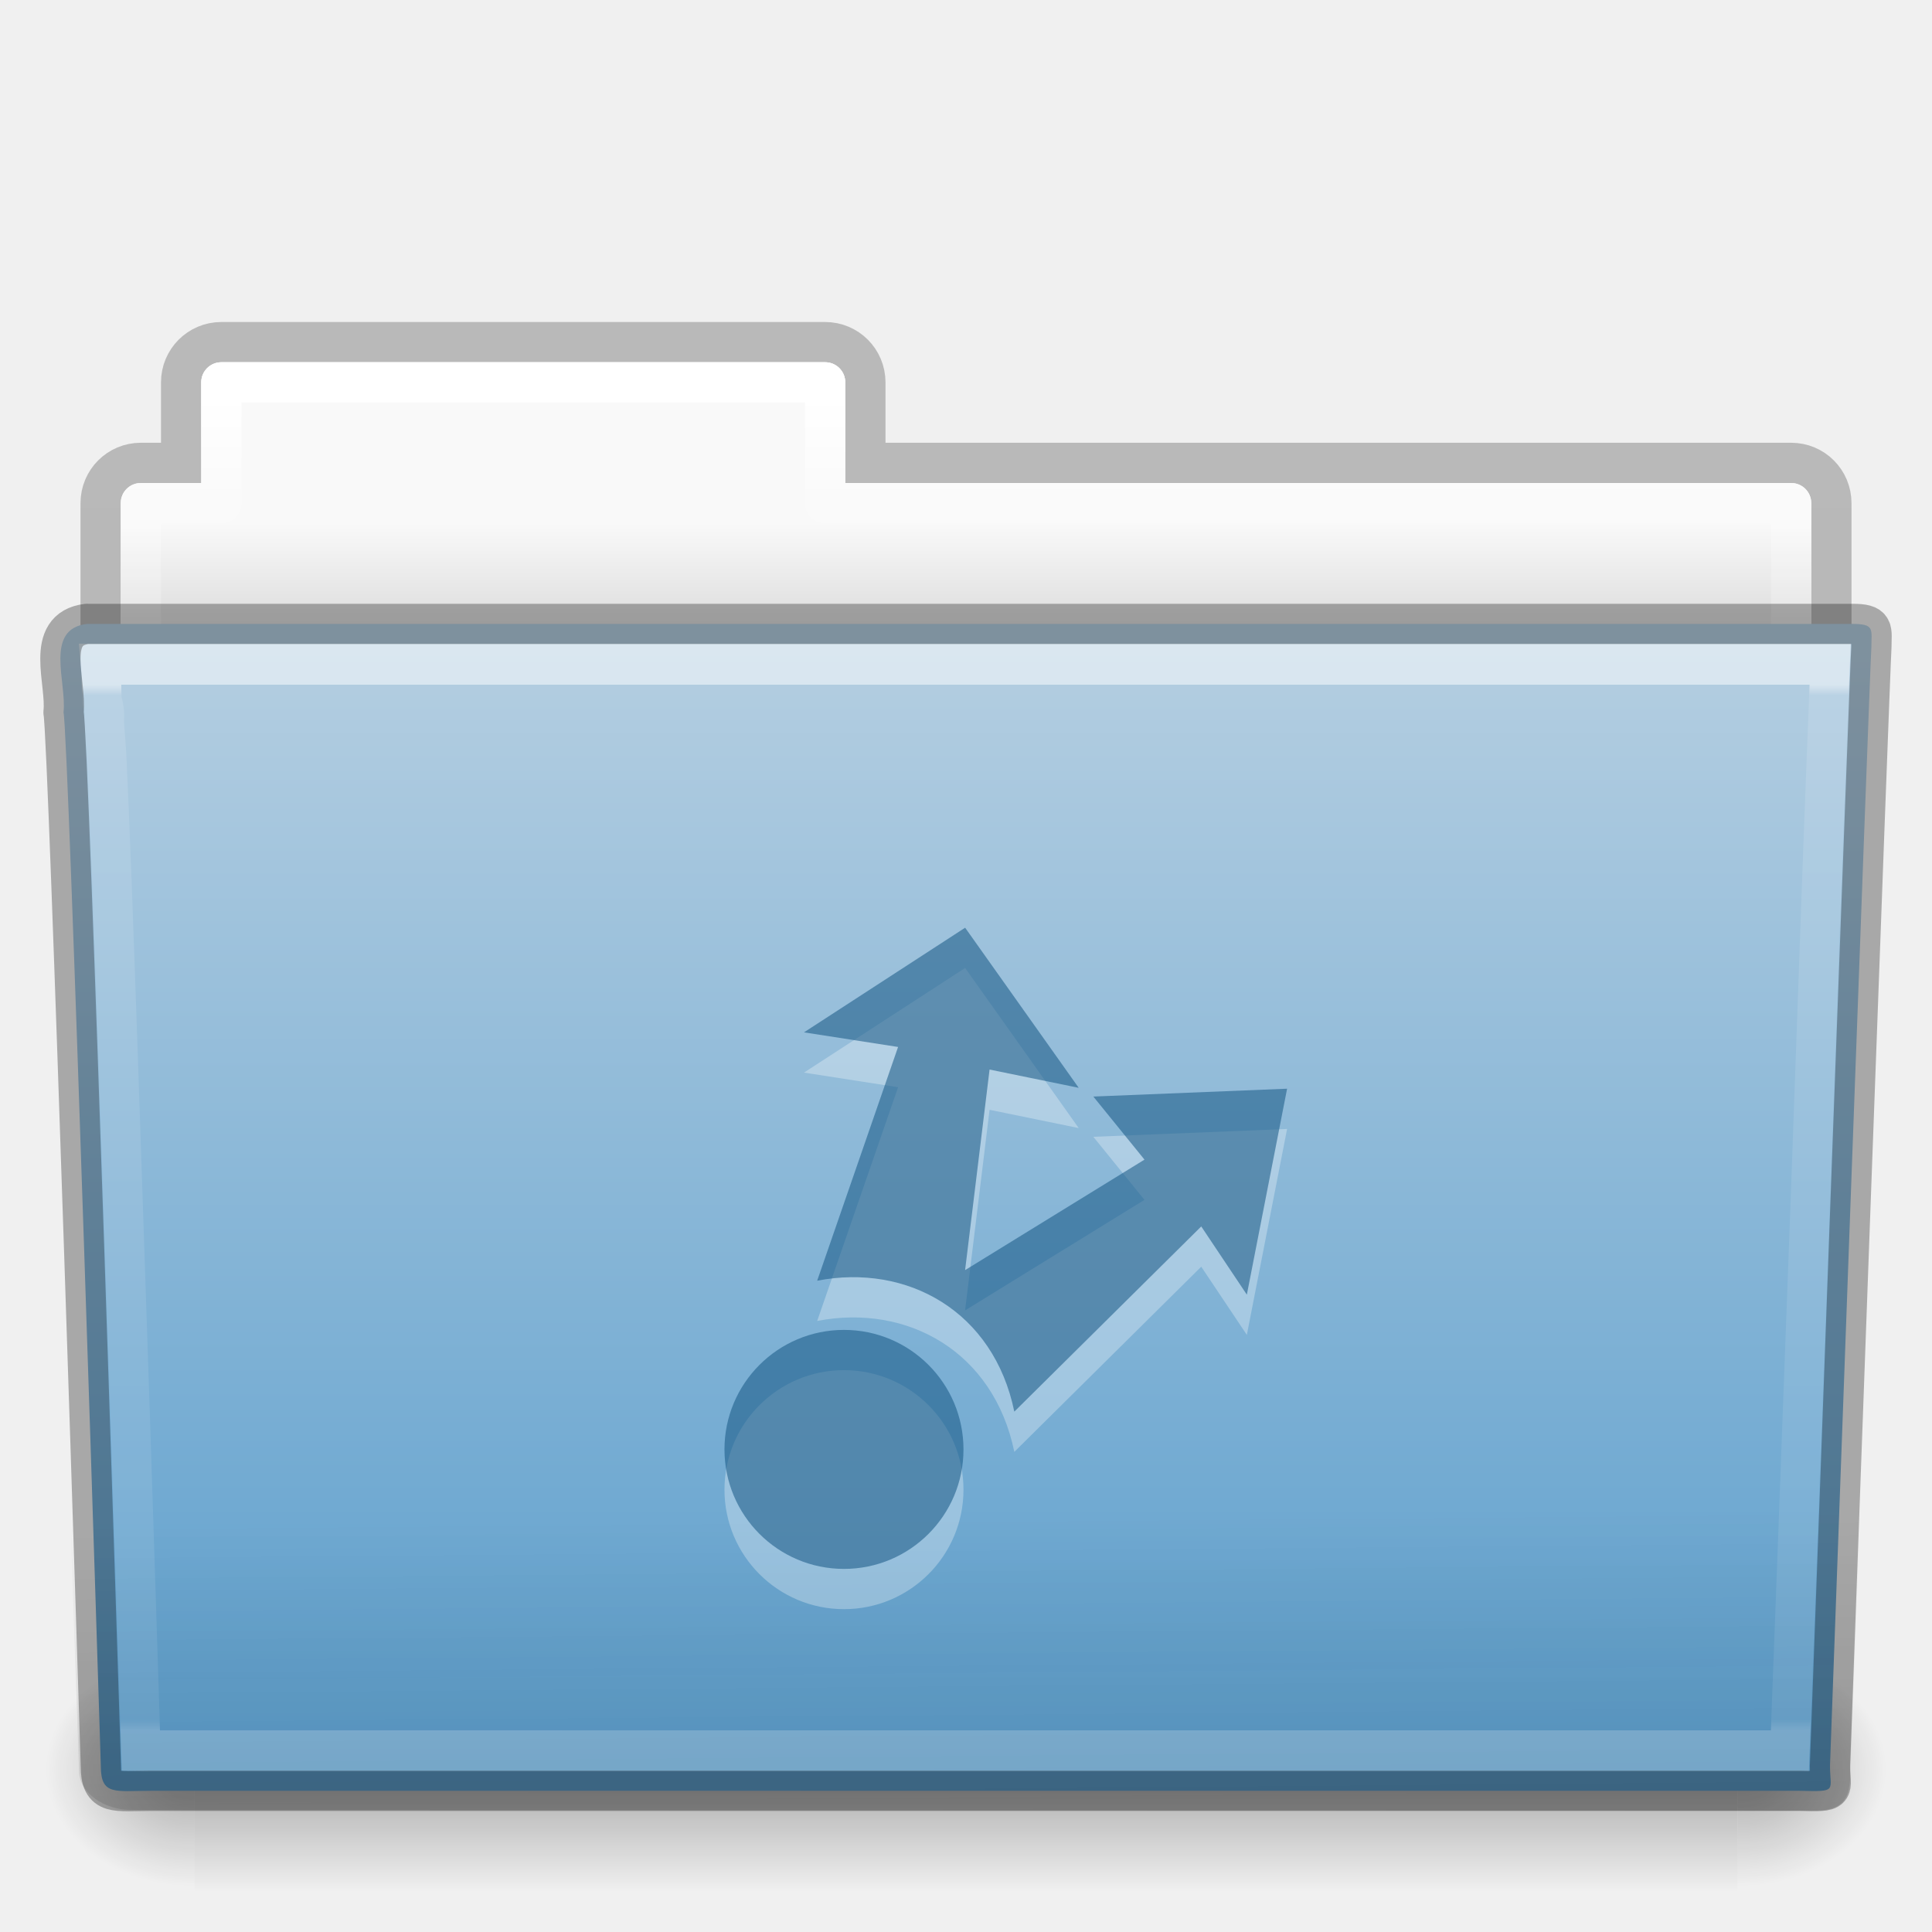
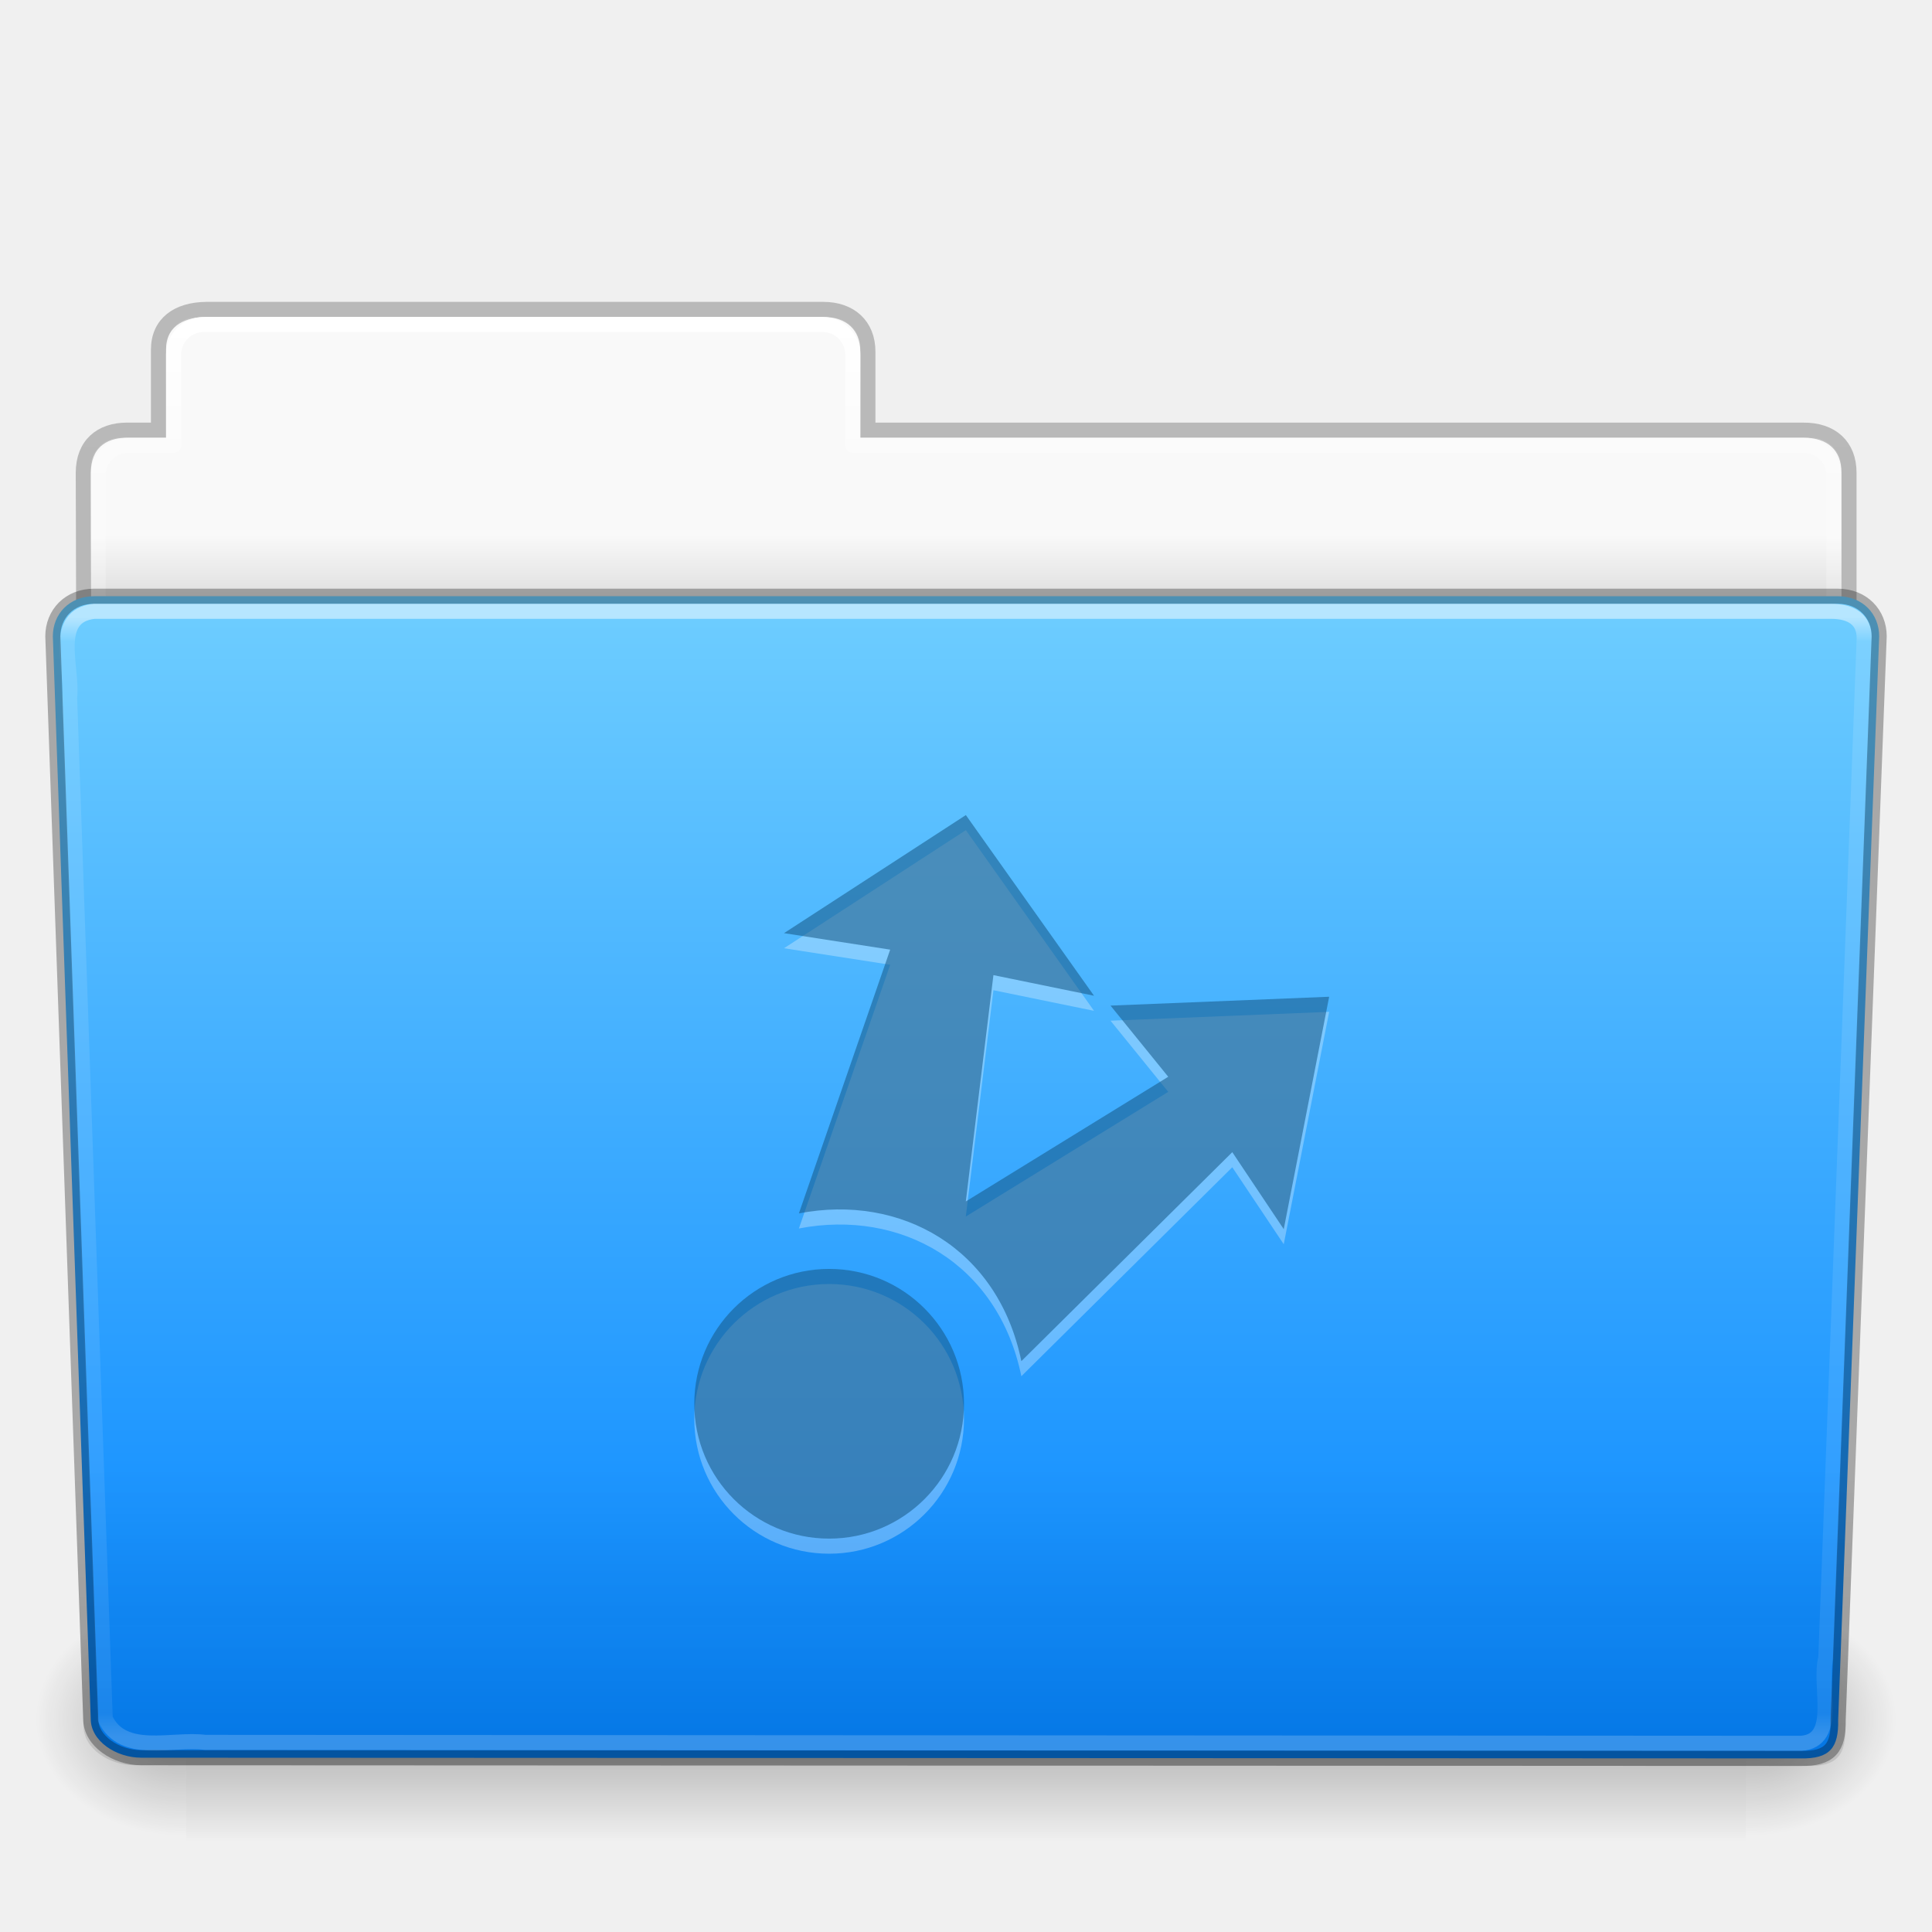
- <svg xmlns="http://www.w3.org/2000/svg" xmlns:xlink="http://www.w3.org/1999/xlink" width="48px" height="48px" id="svg21169" version="1.1">
-   <defs id="defs21171">
-     <linearGradient xlink:href="#linearGradient3454-2-8-6-1-1-8-0-6-7-3-1" id="linearGradient3381-56-2-7-5-0-8-0-0-4-6-1" gradientUnits="userSpaceOnUse" gradientTransform="matrix(0.8918903,0,0,1.058028,3.120661,5.353602)" x1="42.471" y1="11.953" x2="42.471" y2="35.582" />
-     <linearGradient id="linearGradient3454-2-8-6-1-1-8-0-6-7-3-1">
-       <stop offset="0" style="stop-color:#ffffff;stop-opacity:1" id="stop3456-4-7-9-4-0-3-6-2-9-6-7" />
-       <stop offset="0.01" style="stop-color:#ffffff;stop-opacity:0.235" id="stop3458-39-0-8-61-3-8-9-0-4-7-1" />
-       <stop offset="0.99" style="stop-color:#ffffff;stop-opacity:0.157" id="stop3460-7-5-4-1-6-6-6-2-1-4-0" />
-       <stop offset="1" style="stop-color:#ffffff;stop-opacity:0.392" id="stop3462-0-5-6-6-2-1-6-0-3-1-3" />
+ <svg xmlns="http://www.w3.org/2000/svg" xmlns:xlink="http://www.w3.org/1999/xlink" width="128" height="128" id="svg29188" version="1.1">
+   <defs id="defs29190">
+     <linearGradient xlink:href="#linearGradient8272" id="linearGradient22536" gradientUnits="userSpaceOnUse" gradientTransform="matrix(2.665841,0,0,2.717099,-143.3328,-69.19882)" x1="97.539" y1="16.962" x2="97.539" y2="44.261" />
+     <linearGradient id="linearGradient8272">
+       <stop offset="0" style="stop-color:#ffffff;stop-opacity:1" id="stop8274" />
+       <stop offset="0.022" style="stop-color:#ffffff;stop-opacity:0.235" id="stop8276" />
+       <stop offset="0.979" style="stop-color:#ffffff;stop-opacity:0.157" id="stop8278" />
+       <stop offset="1" style="stop-color:#ffffff;stop-opacity:0.392" id="stop8280" />
    </linearGradient>
-     <linearGradient xlink:href="#linearGradient6129-963-697-142-998-580-273-0-8-4-9-0-0-0-1-3-6" id="linearGradient3072-0-3-0-7-4-8-7-3-6-5" gradientUnits="userSpaceOnUse" gradientTransform="matrix(1.144692,0,0,0.9977536,-3.466085,1.098828)" x1="22.935" y1="49.629" x2="22.809" y2="36.658" />
-     <linearGradient id="linearGradient6129-963-697-142-998-580-273-0-8-4-9-0-0-0-1-3-6">
-       <stop id="stop2661-3-02-4-8-0-4-3-4-7-9" style="stop-color:#0a0a0a;stop-opacity:0.498" offset="0" />
-       <stop id="stop2663-2-8-06-2-4-6-4-3-8-8" style="stop-color:#0a0a0a;stop-opacity:0" offset="1" />
+     <linearGradient xlink:href="#linearGradient6129-963-697-142-998-580-273" id="linearGradient22532" gradientUnits="userSpaceOnUse" gradientTransform="matrix(3.036796,0,0,2.69097,-8.883113,-65.36461)" x1="22.935" y1="49.629" x2="22.935" y2="36.599" />
+     <linearGradient id="linearGradient6129-963-697-142-998-580-273">
+       <stop id="stop2661" style="stop-color:#0a0a0a;stop-opacity:0.498" offset="0" />
+       <stop id="stop2663" style="stop-color:#0a0a0a;stop-opacity:0" offset="1" />
    </linearGradient>
-     <linearGradient xlink:href="#linearGradient4632-0-6-4" id="linearGradient4638-4-6-8-9-9-5-8-7-2-3" x1="35.793" y1="17.118" x2="35.793" y2="43.761" gradientUnits="userSpaceOnUse" gradientTransform="matrix(1,0,0,1.035714,1.4680025e-5,-1.589102)" />
+     <linearGradient xlink:href="#linearGradient4632-0-6-4" id="linearGradient22528" gradientUnits="userSpaceOnUse" gradientTransform="matrix(1,0,0,1.026667,147,-70.18659)" x1="-91" y1="44" x2="-91" y2="119.06" />
    <linearGradient id="linearGradient4632-0-6-4">
-       <stop style="stop-color:#b4cee1;stop-opacity:1;" offset="0" id="stop4634-4-4-7" />
-       <stop style="stop-color:#5d9fcd;stop-opacity:1;" offset="1" id="stop4636-3-1-5" />
+       <stop style="stop-color:#6fceff;stop-opacity:1;" offset="0" id="stop4634-4-4-7" />
+       <stop style="stop-color:#0484ff;stop-opacity:1;" offset="1" id="stop4636-3-1-5" />
    </linearGradient>
-     <radialGradient xlink:href="#linearGradient5060-820-9-0-7-1-7-7-1-6-6-0" id="radialGradient3080-2-3-9-9-8-8-9-6-1-3" gradientUnits="userSpaceOnUse" gradientTransform="matrix(-0.03079083,0,0,0.02470588,23.38981,31.94163)" cx="605.714" cy="486.648" fx="605.714" fy="486.648" r="117.143" />
-     <linearGradient id="linearGradient5060-820-9-0-7-1-7-7-1-6-6-0">
-       <stop id="stop2681-5-4-3-6-3-8-2-6-8-6" style="stop-color:#000000;stop-opacity:1" offset="0" />
-       <stop id="stop2683-8-6-9-4-6-6-2-9-6-6" style="stop-color:#000000;stop-opacity:0" offset="1" />
+     <linearGradient xlink:href="#linearGradient5048-585" id="linearGradient22520" gradientUnits="userSpaceOnUse" gradientTransform="matrix(0.2134205,0,0,0.06641689,-13.14788,75.51857)" x1="302.857" y1="366.648" x2="302.857" y2="609.505" />
+     <linearGradient id="linearGradient5048-585">
+       <stop id="stop2667" style="stop-color:#000000;stop-opacity:0" offset="0" />
+       <stop id="stop2669" style="stop-color:#000000;stop-opacity:1" offset="0.5" />
+       <stop id="stop2671" style="stop-color:#000000;stop-opacity:0" offset="1" />
    </linearGradient>
-     <radialGradient xlink:href="#linearGradient5060-179-2-0-3-6-2-2-8-9-8-8" id="radialGradient3083-4-5-6-4-5-0-5-1-0-7" gradientUnits="userSpaceOnUse" gradientTransform="matrix(0.03079083,0,0,0.02470588,24.61022,31.94163)" cx="605.714" cy="486.648" fx="605.714" fy="486.648" r="117.143" />
-     <linearGradient id="linearGradient5060-179-2-0-3-6-2-2-8-9-8-8">
-       <stop id="stop2675-9-9-4-1-4-4-9-5-7-2" style="stop-color:#000000;stop-opacity:1" offset="0" />
-       <stop id="stop2677-1-7-2-6-1-8-3-8-0-8" style="stop-color:#000000;stop-opacity:0" offset="1" />
+     <radialGradient xlink:href="#linearGradient5060-179" id="radialGradient22522" gradientUnits="userSpaceOnUse" gradientTransform="matrix(0.08277507,0,0,0.06641689,65.62891,75.51857)" cx="605.714" cy="486.648" fx="605.714" fy="486.648" r="117.143" />
+     <linearGradient id="linearGradient5060-179">
+       <stop id="stop2675" style="stop-color:#000000;stop-opacity:1" offset="0" />
+       <stop id="stop2677" style="stop-color:#000000;stop-opacity:0" offset="1" />
    </linearGradient>
-     <linearGradient xlink:href="#linearGradient5048-585-4-0-56-2-5-2-1-1-6-8" id="linearGradient3086-4-4-0-5-5-7-4-8-7-0" gradientUnits="userSpaceOnUse" gradientTransform="matrix(0.07938856,0,0,0.02470588,-4.693285,31.94163)" x1="302.857" y1="366.648" x2="302.857" y2="609.505" />
-     <linearGradient id="linearGradient5048-585-4-0-56-2-5-2-1-1-6-8">
-       <stop id="stop2667-5-0-7-4-7-7-2-4-6-2" style="stop-color:#000000;stop-opacity:0" offset="0" />
-       <stop id="stop2669-4-1-8-0-6-9-3-7-4-6" style="stop-color:#000000;stop-opacity:1" offset="0.5" />
-       <stop id="stop2671-2-6-3-2-0-6-0-0-8-2" style="stop-color:#000000;stop-opacity:0" offset="1" />
+     <radialGradient xlink:href="#linearGradient5060-820" id="radialGradient22524" gradientUnits="userSpaceOnUse" gradientTransform="matrix(-0.08277505,0,0,0.06641689,62.34783,75.51857)" cx="605.714" cy="486.648" fx="605.714" fy="486.648" r="117.143" />
+     <linearGradient id="linearGradient5060-820">
+       <stop id="stop2681" style="stop-color:#000000;stop-opacity:1" offset="0" />
+       <stop id="stop2683" style="stop-color:#000000;stop-opacity:0" offset="1" />
    </linearGradient>
-     <linearGradient xlink:href="#linearGradient4507-9-2-2-3-6-9-9-4-9-0" id="linearGradient3381-5-5-29-4-6-5-0-4-9-2-5" gradientUnits="userSpaceOnUse" gradientTransform="matrix(0.8918903,0,0,1.058028,3.120715,5.353588)" x1="21.37" y1="4.248" x2="21.37" y2="34.143" />
-     <linearGradient id="linearGradient4507-9-2-2-3-6-9-9-4-9-0">
-       <stop id="stop4509-9-8-4-2-3-4-5-1-6-1" style="stop-color:#ffffff;stop-opacity:1" offset="0" />
-       <stop id="stop4511-7-50-2-1-3-9-4-5-9-8" style="stop-color:#ffffff;stop-opacity:0.235" offset="0.074" />
-       <stop id="stop4513-2-0-2-9-2-6-2-6-3-0" style="stop-color:#ffffff;stop-opacity:0.157" offset="0.99" />
-       <stop id="stop4515-3-9-8-6-6-0-7-5-8-6" style="stop-color:#ffffff;stop-opacity:0.392" offset="1" />
+     <linearGradient xlink:href="#linearGradient9235" id="linearGradient22510" gradientUnits="userSpaceOnUse" gradientTransform="matrix(2.665841,0,0,2.646908,-143.3328,-66.04951)" x1="97.539" y1="8.81" x2="97.539" y2="44.261" />
+     <linearGradient id="linearGradient9235">
+       <stop id="stop9237" style="stop-color:#ffffff;stop-opacity:1" offset="0" />
+       <stop id="stop9239" style="stop-color:#ffffff;stop-opacity:0.235" offset="0.109" />
+       <stop id="stop9241" style="stop-color:#ffffff;stop-opacity:0.157" offset="0.979" />
+       <stop id="stop9243" style="stop-color:#ffffff;stop-opacity:0.392" offset="1" />
    </linearGradient>
-     <linearGradient xlink:href="#linearGradient4646-6-91-5-0-5-8-4-9-9-6" id="linearGradient3089-5-2-9-8-6-8-0-7-1-8-7-4" gradientUnits="userSpaceOnUse" gradientTransform="translate(-50.94088,-1.2229149e-5)" x1="62.989" y1="13" x2="62.989" y2="16" />
-     <linearGradient id="linearGradient4646-6-91-5-0-5-8-4-9-9-6">
-       <stop offset="0" style="stop-color:#f9f9f9;stop-opacity:1" id="stop4648-2-4-6-6-8-7-1-1-7-5" />
-       <stop offset="1" style="stop-color:#d8d8d8;stop-opacity:1" id="stop4650-3-8-5-3-4-5-7-4-8-2" />
+     <linearGradient xlink:href="#linearGradient3104-8-8-97-4-6-11-5-5-1-0" id="linearGradient22506" gradientUnits="userSpaceOnUse" gradientTransform="matrix(2.168352,0,0,2.246465,141.9485,-68.59047)" x1="-51.786" y1="53.514" x2="-51.786" y2="3.634" />
+     <linearGradient id="linearGradient3104-8-8-97-4-6-11-5-5-1-0">
+       <stop offset="0" style="stop-color:#000000;stop-opacity:0.322" id="stop3106-5-4-3-5-0-2-1-0-1-2" />
+       <stop offset="1" style="stop-color:#000000;stop-opacity:0.278" id="stop3108-4-3-7-8-2-0-7-9-4-9" />
    </linearGradient>
-     <linearGradient id="linearGradient3104-8-8-97-4-6-2-0-1-4-0-5-8-3-5-7">
-       <stop offset="0" style="stop-color:#000000;stop-opacity:0.322" id="stop3106-5-4-3-5-0-1-61-9-2-7-3-3-1-3-4" />
-       <stop offset="1" style="stop-color:#000000;stop-opacity:0.278" id="stop3108-4-3-7-8-2-4-01-9-9-0-6-4-4-0-4" />
+     <linearGradient id="linearGradient6404-7-5">
+       <stop id="stop6406-1-8" style="stop-color:#f9f9f9;stop-opacity:1" offset="0" />
+       <stop id="stop6408-9-6" style="stop-color:#c9c9c9;stop-opacity:1" offset="1" />
    </linearGradient>
-     <linearGradient y2="3.634" x2="-51.786" y1="53.514" x1="-51.786" gradientTransform="matrix(0.8074983,0,0,0.833744,106.8767,-0.06985223)" gradientUnits="userSpaceOnUse" id="linearGradient21167" xlink:href="#linearGradient3104-8-8-97-4-6-2-0-1-4-0-5-8-3-5-7" />
+     <linearGradient y2="16.998" x2="62.989" y1="14.091" x1="62.989" gradientTransform="matrix(2.72093,0,0,2.672258,-117.2202,-66.21387)" gradientUnits="userSpaceOnUse" id="linearGradient29186" xlink:href="#linearGradient6404-7-5" />
  </defs>
-   <g id="layer1">
-     <path style="opacity:0.8;color:#000000;fill:none;stroke:url(#linearGradient21167);stroke-width:1;stroke-linecap:butt;stroke-linejoin:miter;stroke-miterlimit:4;stroke-opacity:1;stroke-dasharray:none;stroke-dashoffset:0;marker:none;visibility:visible;display:inline;overflow:visible;enable-background:accumulate" d="m 5.5,8.5 c -0.554,0 -1,0.446 -1,1 l 0,2 -1,0 c -0.554,0 -1,0.446 -1,1 l 0,6 c 0,0.554 0.446,1 1,1 l 41,0 c 0.554,0 1,-0.446 1,-1 l 0,-6 c 0,-0.554 -0.446,-1 -1,-1 l -23,0 0,-2 c 0,-0.554 -0.446,-1 -1,-1 l -15,0 z" id="rect4251-0-0-1-1-9-5-2-3-2-5-9" />
-     <path style="color:#000000;fill:url(#linearGradient3089-5-2-9-8-6-8-0-7-1-8-7-4);fill-opacity:1;fill-rule:nonzero;stroke:none;stroke-width:1;marker:none;visibility:visible;display:inline;overflow:visible;enable-background:accumulate" d="m 5.5,9 c -0.277,0 -0.5,0.223 -0.5,0.5 l 0,2.5 -1.5,0 c -0.277,0 -0.5,0.223 -0.5,0.5 l 0,6 c 0,0.277 0.223,0.5 0.5,0.5 l 41,0 c 0.277,0 0.5,-0.223 0.5,-0.5 l 0,-6 c 0,-0.277 -0.223,-0.5 -0.5,-0.5 l -23.5,0 0,-2.5 c 0,-0.277 -0.223,-0.5 -0.5,-0.5 l -15,0 z" id="rect4251-4-7-62-4-4-9-2-5-6-0" />
-     <path style="color:#000000;fill:none;stroke:url(#linearGradient3381-5-5-29-4-6-5-0-4-9-2-5);stroke-width:1;stroke-linecap:round;stroke-linejoin:round;stroke-miterlimit:4;stroke-opacity:1;stroke-dasharray:none;stroke-dashoffset:0;marker:none;visibility:visible;display:inline;overflow:visible;enable-background:accumulate" d="m 5.5,9.5 0,3 -2,0 0,7 41,0 0,-7 -24,0 0,-3 -15,0 z" id="rect4251-9-9-0-05-2-0-5-9-2-3-8" />
-     <rect style="opacity:0.3;fill:url(#linearGradient3086-4-4-0-5-5-7-4-8-7-0);fill-opacity:1;fill-rule:nonzero;stroke:none;stroke-width:1;marker:none;visibility:visible;display:inline;overflow:visible" id="rect4173-6-7-7-3-5-1-4-5-7-0" y="41" x="4.833" height="6" width="38.333" />
-     <path style="opacity:0.3;fill:url(#radialGradient3083-4-5-6-4-5-0-5-1-0-7);fill-opacity:1;fill-rule:nonzero;stroke:none;stroke-width:1;marker:none;visibility:visible;display:inline;overflow:visible" id="path5058-7-9-1-3-0-3-4-8-9-3" d="m 43.167,41 c 0,0 0,6 0,6 1.586,0.011 3.833,-1.344 3.833,-3 0,-1.656 -1.77,-2.999 -3.833,-2.999 z" />
-     <path style="opacity:0.3;fill:url(#radialGradient3080-2-3-9-9-8-8-9-6-1-3);fill-opacity:1;fill-rule:nonzero;stroke:none;stroke-width:1;marker:none;visibility:visible;display:inline;overflow:visible" id="path5018-8-1-1-6-9-4-9-7-5-7" d="m 4.833,41 c 0,0 0,6 0,6 -1.586,0.011 -3.833,-1.344 -3.833,-3 0,-1.656 1.77,-2.999 3.833,-2.999 z" />
-     <path style="fill:url(#linearGradient4638-4-6-8-9-9-5-8-7-2-3);fill-opacity:1;stroke:none" id="path3388-1-43-0-7-6-2-7-8-5-7" d="m 2.163,15.5 c -1.072,0.128 -0.5,1.454 -0.585,2.2 0.124,0.482 0.927,26.176 0.927,26.176 0,0.741 0.352,0.616 1.243,0.616 13.189,0 27.773,0 40.961,0 0.96,0.023 0.757,0.012 0.757,-0.627 0,0 0.993,-27.354 1.028,-27.781 0,-0.449 0.09,-0.583 -0.473,-0.583 -14.084,0 -29.775,0 -43.859,0 z" />
-     <path style="opacity:0.4;fill:url(#linearGradient3072-0-3-0-7-4-8-7-3-6-5);fill-opacity:1;stroke:none" id="path6127-7-1-6-4-8-5-0-8-2-3" d="m 2.058,16.065 43.896,4e-4 c 0.634,0 1.045,0.445 1.045,0.997 l -1.032,26.96 c 0.015,0.699 -0.209,0.977 -0.946,0.962 l -41.781,-0.018 c -0.634,0 -1.274,-0.413 -1.274,-0.966 l -0.954,-26.939 c 0,-0.553 0.411,-0.998 1.045,-0.998 z" />
-     <path style="opacity:0.5;color:#000000;fill:none;stroke:url(#linearGradient3381-56-2-7-5-0-8-0-0-4-6-1);stroke-width:0.981;stroke-linecap:round;stroke-linejoin:miter;stroke-miterlimit:4;stroke-opacity:1;stroke-dasharray:none;stroke-dashoffset:0;marker:none;visibility:visible;display:inline;overflow:visible;enable-background:accumulate" id="path4587-4-6-3-0-1-2-6-8-9-5" d="m 2.5,17.5 c 0.017,0.176 0.022,0.518 0.031,0.875 0.023,0.086 0.026,0.059 0.031,0.094 0.011,0.067 0.027,0.138 0.031,0.188 0.006,0.075 -0.007,0.173 0,0.281 0.013,0.216 0.045,0.511 0.062,0.875 0.034,0.728 0.078,1.709 0.125,2.906 0.094,2.395 0.203,5.556 0.312,8.688 C 3.306,37.482 3.488,43.144 3.5,43.5 c 0.123,0.004 0.071,0 0.25,0 l 40.719,0 c 0.012,-0.329 0.253,-6.427 0.5,-12.906 0.127,-3.326 0.245,-6.685 0.344,-9.219 0.049,-1.267 0.094,-2.332 0.125,-3.094 0.013,-0.329 0.022,-0.573 0.031,-0.781 L 2.5,17.5 z" transform="matrix(1,0,0,1.038398,1.4680025e-5,-1.670372)" />
-     <g transform="translate(-23.02148,-762.9514)" id="layer12-9" style="opacity:0.3;color:#000000;fill:#ffffff;fill-opacity:1;fill-rule:nonzero;stroke:none;stroke-width:1.7;marker:none;visibility:visible;display:inline;overflow:visible;enable-background:accumulate">
-       <path transform="matrix(1.5079,0,0,1.5079,-391.84,531.51)" d="m 291,178.03 a 1.969,1.969 0 1 1 -3.938,0 1.969,1.969 0 1 1 3.938,0 z" style="color:#000000;fill:#ffffff;fill-opacity:1;fill-rule:nonzero;stroke:none;stroke-width:1.127;marker:none;visibility:visible;display:inline;overflow:visible;enable-background:accumulate" id="path24876-5-0" />
-       <path d="m 47,787 -4.004,2.6 2.338,0.363 -2.01,5.807 c 2.241,-0.433 4.385,0.76 4.898,3.253 l 4.644,-4.601 1.133,1.695 1,-5.117 -4.814,0.195 1.271,1.567 -4.457,2.745 0.608,-4.983 2.215,0.454 z" style="color:#000000;fill:#ffffff;fill-opacity:1;fill-rule:nonzero;stroke:none;stroke-width:1.7;marker:none;visibility:visible;display:inline;overflow:visible;enable-background:accumulate" id="path24884-3-8" />
+   <g id="layer1" transform="translate(0,64)">
+     <path style="color:#000000;fill:url(#linearGradient29186);fill-opacity:1;fill-rule:nonzero;stroke:none;stroke-width:1;marker:none;visibility:visible;display:inline;overflow:visible;enable-background:accumulate" d="m 13,-42.969 c -1.108,0 -2,0.892 -2,2 l 0,5.969 -3,0 c -1.108,0 -2,0.892 -2,2 l 0,11 c 0,1.108 0.892,2 2,2 l 112,0 c 1.108,0 2,-0.892 2,-2 l 0,-11 c 0,-1.108 -0.892,-2 -2,-2 l -63,0 0,-5.969 c 0,-1.108 -0.892,-2 -2,-2 l -42,0 z" id="use6197" />
+     <path d="m 13.663,-43.5 c -1.878,0.021 -3.163,0.914 -3.163,2.672 l 0,5.327 c -0.961,0 -1.477,-0.003 -2.104,0 -1.679,0.008 -2.878,0.945 -2.878,2.833 0.094,27.498 -0.018,28.922 -0.018,31.257 3.906,0 117,-9.887 117,-14.142 l 0,-17.142 c 0,-1.758 -1.158,-2.826 -3.036,-2.805 l -61.964,0 0,-5.199 c 0,-1.758 -1.187,-2.801 -2.948,-2.801 l -40.889,0 z" id="use6199" style="opacity:0.8;color:#000000;fill:none;stroke:url(#linearGradient22506);stroke-width:1;stroke-linecap:butt;stroke-linejoin:miter;stroke-miterlimit:4;stroke-opacity:1;stroke-dasharray:none;stroke-dashoffset:0;marker:none;visibility:visible;display:inline;overflow:visible;enable-background:accumulate" />
+     <path style="color:#000000;fill:none;stroke:url(#linearGradient22510);stroke-width:1;stroke-linecap:round;stroke-linejoin:round;stroke-miterlimit:4;stroke-opacity:1;stroke-dasharray:none;stroke-dashoffset:0;marker:none;visibility:visible;display:inline;overflow:visible;enable-background:accumulate" d="m 13.5,-42.5 c -1.108,0 -2,0.892 -2,2 l 0,6 -3,0 c -1.108,0 -2,0.892 -2,2 l 0,11 c 0,1.108 0.892,2 2,2 l 111,0 c 1.108,0 2,-0.892 2,-2 l 0,-11 c 0,-1.108 -0.892,-2 -2,-2 l -63,0 0,-6 c 0,-1.108 -0.892,-2 -2,-2 l -41,0 z" id="use6201" />
+     <g transform="matrix(1.002734,0,0,0.9919518,-0.1633134,-57.0664)" id="use6203">
+       <rect width="103.052" height="16.13" x="12.463" y="99.87" id="rect22514" style="opacity:0.3;fill:url(#linearGradient22520);fill-opacity:1;fill-rule:nonzero;stroke:none;stroke-width:1;marker:none;visibility:visible;display:inline;overflow:visible" />
+       <path d="m 115.514,99.871 c 0,0 0,16.129 0,16.129 4.263,0.03 10.305,-3.614 10.305,-8.066 0,-4.452 -4.757,-8.063 -10.305,-8.063 z" id="path22516" style="opacity:0.3;fill:url(#radialGradient22522);fill-opacity:1;fill-rule:nonzero;stroke:none;stroke-width:1;marker:none;visibility:visible;display:inline;overflow:visible" />
+       <path d="m 12.463,99.871 c 0,0 0,16.129 0,16.129 -4.263,0.03 -10.305,-3.614 -10.305,-8.066 0,-4.452 4.757,-8.063 10.305,-8.063 z" id="path22518" style="opacity:0.3;fill:url(#radialGradient22524);fill-opacity:1;fill-rule:nonzero;stroke:none;stroke-width:1;marker:none;visibility:visible;display:inline;overflow:visible" />
    </g>
-     <g transform="translate(-23.02148,-763.9514)" id="layer12" style="color:#000000;fill:#175785;fill-opacity:0.552;fill-rule:nonzero;stroke:none;stroke-width:1.7;marker:none;visibility:visible;display:inline;overflow:visible;enable-background:accumulate">
-       <path transform="matrix(1.5079,0,0,1.5079,-391.84,531.51)" d="m 291,178.03 a 1.969,1.969 0 1 1 -3.938,0 1.969,1.969 0 1 1 3.938,0 z" style="color:#000000;fill:#175785;fill-opacity:0.552;fill-rule:nonzero;stroke:none;stroke-width:1.127;marker:none;visibility:visible;display:inline;overflow:visible;enable-background:accumulate" id="path24876-5" />
-       <path d="m 47,787 -4.004,2.6 2.338,0.363 -2.01,5.807 c 2.241,-0.433 4.385,0.76 4.898,3.253 l 4.644,-4.601 1.133,1.695 1,-5.117 -4.814,0.195 1.271,1.567 -4.457,2.745 0.608,-4.983 2.215,0.454 z" style="color:#000000;fill:#175785;fill-opacity:0.552;fill-rule:nonzero;stroke:none;stroke-width:1.7;marker:none;visibility:visible;display:inline;overflow:visible;enable-background:accumulate" id="path24884-3" />
+     <path d="m 6.25,-24.5 115.5,0.001 c 1.669,0 2.75,1.184 2.75,2.655 l -2.716,71.781 c 0.039,1.862 -0.55,2.6 -2.489,2.561 L 9.362,52.452 c -1.669,0 -3.351,-1.099 -3.351,-2.571 l -2.51,-71.725 c 0,-1.472 1.081,-2.656 2.75,-2.656 z" id="use6205" style="fill:url(#linearGradient22528);fill-opacity:1;fill-rule:nonzero;stroke:none;stroke-width:1;marker:none;visibility:visible;display:inline;overflow:visible;enable-background:accumulate" />
+     <path d="m 5.773,-25 116.455,0.001 c 1.682,0 2.773,1.199 2.773,2.69 l -2.739,72.713 c 0.039,1.886 -0.555,2.634 -2.509,2.595 L 8.91,52.951 c -1.682,0 -3.379,-1.113 -3.379,-2.604 l -2.531,-72.656 c 0,-1.491 1.09,-2.691 2.773,-2.691 z" id="use6207" style="opacity:0.4;fill:url(#linearGradient22532);fill-opacity:1;stroke:none" />
+     <path style="opacity:0.5;fill:none;stroke:url(#linearGradient22536);stroke-width:1;stroke-linecap:round;stroke-linejoin:round;stroke-miterlimit:4;stroke-opacity:1;stroke-dasharray:none;stroke-dashoffset:0;marker:none;visibility:visible;display:inline;overflow:visible;enable-background:accumulate" d="m 6.25,-23.5 c -2.849,0.297 -1.409,3.767 -1.64,5.72 0.786,22.548 1.575,45.096 2.359,67.644 1.189,2.49 4.43,1.282 6.638,1.574 35.235,0.021 70.47,0.041 105.705,0.062 2.566,-0.165 1.157,-3.818 1.654,-5.656 0.855,-22.569 2.543,-67.571 2.543,-67.571 0,-1.162 -0.78,-1.773 -2.207,-1.773 -37.089,0 -77.962,0 -115.052,0 z" id="use6209" />
+     <g transform="matrix(3.00915,0,0,3.00915,-77.43975,-2377.201)" id="layer12-8-0" style="opacity:0.3;color:#000000;fill:#ffffff;fill-opacity:1;fill-rule:nonzero;stroke:none;stroke-width:1.7;marker:none;visibility:visible;display:inline;overflow:visible;enable-background:accumulate">
+       <path transform="matrix(1.5079,0,0,1.5079,-391.84,531.51)" d="m 291,178.03 a 1.969,1.969 0 1 1 -3.938,0 1.969,1.969 0 1 1 3.938,0 z" style="color:#000000;fill:#ffffff;fill-opacity:1;fill-rule:nonzero;stroke:none;stroke-width:1.127;marker:none;visibility:visible;display:inline;overflow:visible;enable-background:accumulate" id="path24876-5-00-6" />
+       <path d="m 47,787 -4.004,2.6 2.338,0.363 -2.01,5.807 c 2.241,-0.433 4.385,0.76 4.898,3.253 l 4.644,-4.601 1.133,1.695 1,-5.117 -4.814,0.195 1.271,1.567 -4.457,2.745 0.608,-4.983 2.215,0.454 z" style="color:#000000;fill:#ffffff;fill-opacity:1;fill-rule:nonzero;stroke:none;stroke-width:1.7;marker:none;visibility:visible;display:inline;overflow:visible;enable-background:accumulate" id="path24884-3-2-4" />
    </g>
-     <path style="opacity:0.3;fill:none;stroke:#000000;stroke-width:1;stroke-linecap:round;stroke-linejoin:round;stroke-miterlimit:4;stroke-opacity:1;stroke-dashoffset:0" id="path3388-1-43-0-7-6-2-7-8-5-7-1" d="m 2.163,15.5 c -1.072,0.128 -0.5,1.454 -0.585,2.2 0.124,0.482 0.927,26.176 0.927,26.176 0,0.741 0.352,0.616 1.243,0.616 13.189,0 27.773,0 40.961,0 0.96,0.023 0.757,0.012 0.757,-0.627 0,0 0.993,-27.354 1.028,-27.781 0,-0.449 0.09,-0.583 -0.473,-0.583 -14.084,0 -29.775,0 -43.859,0 z" />
+     <g transform="matrix(3.00915,0,0,3.00915,-77.43975,-2378.201)" id="layer12-8" style="color:#000000;fill:#175785;fill-opacity:0.552;fill-rule:nonzero;stroke:none;stroke-width:1.7;marker:none;visibility:visible;display:inline;overflow:visible;enable-background:accumulate">
+       <path transform="matrix(1.5079,0,0,1.5079,-391.84,531.51)" d="m 291,178.03 a 1.969,1.969 0 1 1 -3.938,0 1.969,1.969 0 1 1 3.938,0 z" style="color:#000000;fill:#175785;fill-opacity:0.552;fill-rule:nonzero;stroke:none;stroke-width:1.127;marker:none;visibility:visible;display:inline;overflow:visible;enable-background:accumulate" id="path24876-5-00" />
+       <path d="m 47,787 -4.004,2.6 2.338,0.363 -2.01,5.807 c 2.241,-0.433 4.385,0.76 4.898,3.253 l 4.644,-4.601 1.133,1.695 1,-5.117 -4.814,0.195 1.271,1.567 -4.457,2.745 0.608,-4.983 2.215,0.454 z" style="color:#000000;fill:#175785;fill-opacity:0.552;fill-rule:nonzero;stroke:none;stroke-width:1.7;marker:none;visibility:visible;display:inline;overflow:visible;enable-background:accumulate" id="path24884-3-2" />
+     </g>
+     <path d="m 6.25,-24.5 115.5,0.001 c 1.669,0 2.75,1.184 2.75,2.655 l -2.716,71.781 c 0.039,1.862 -0.55,2.6 -2.489,2.561 L 9.362,52.452 c -1.669,0 -3.351,-1.099 -3.351,-2.571 l -2.51,-71.725 c 0,-1.472 1.081,-2.656 2.75,-2.656 z" id="path3369-7-6" style="opacity:0.3;fill:none;stroke:#000000;stroke-width:1;stroke-linecap:round;stroke-linejoin:round;stroke-miterlimit:4;stroke-opacity:1;stroke-dasharray:none;stroke-dashoffset:0;marker:none;visibility:visible;display:inline;overflow:visible;enable-background:accumulate" />
  </g>
</svg>
